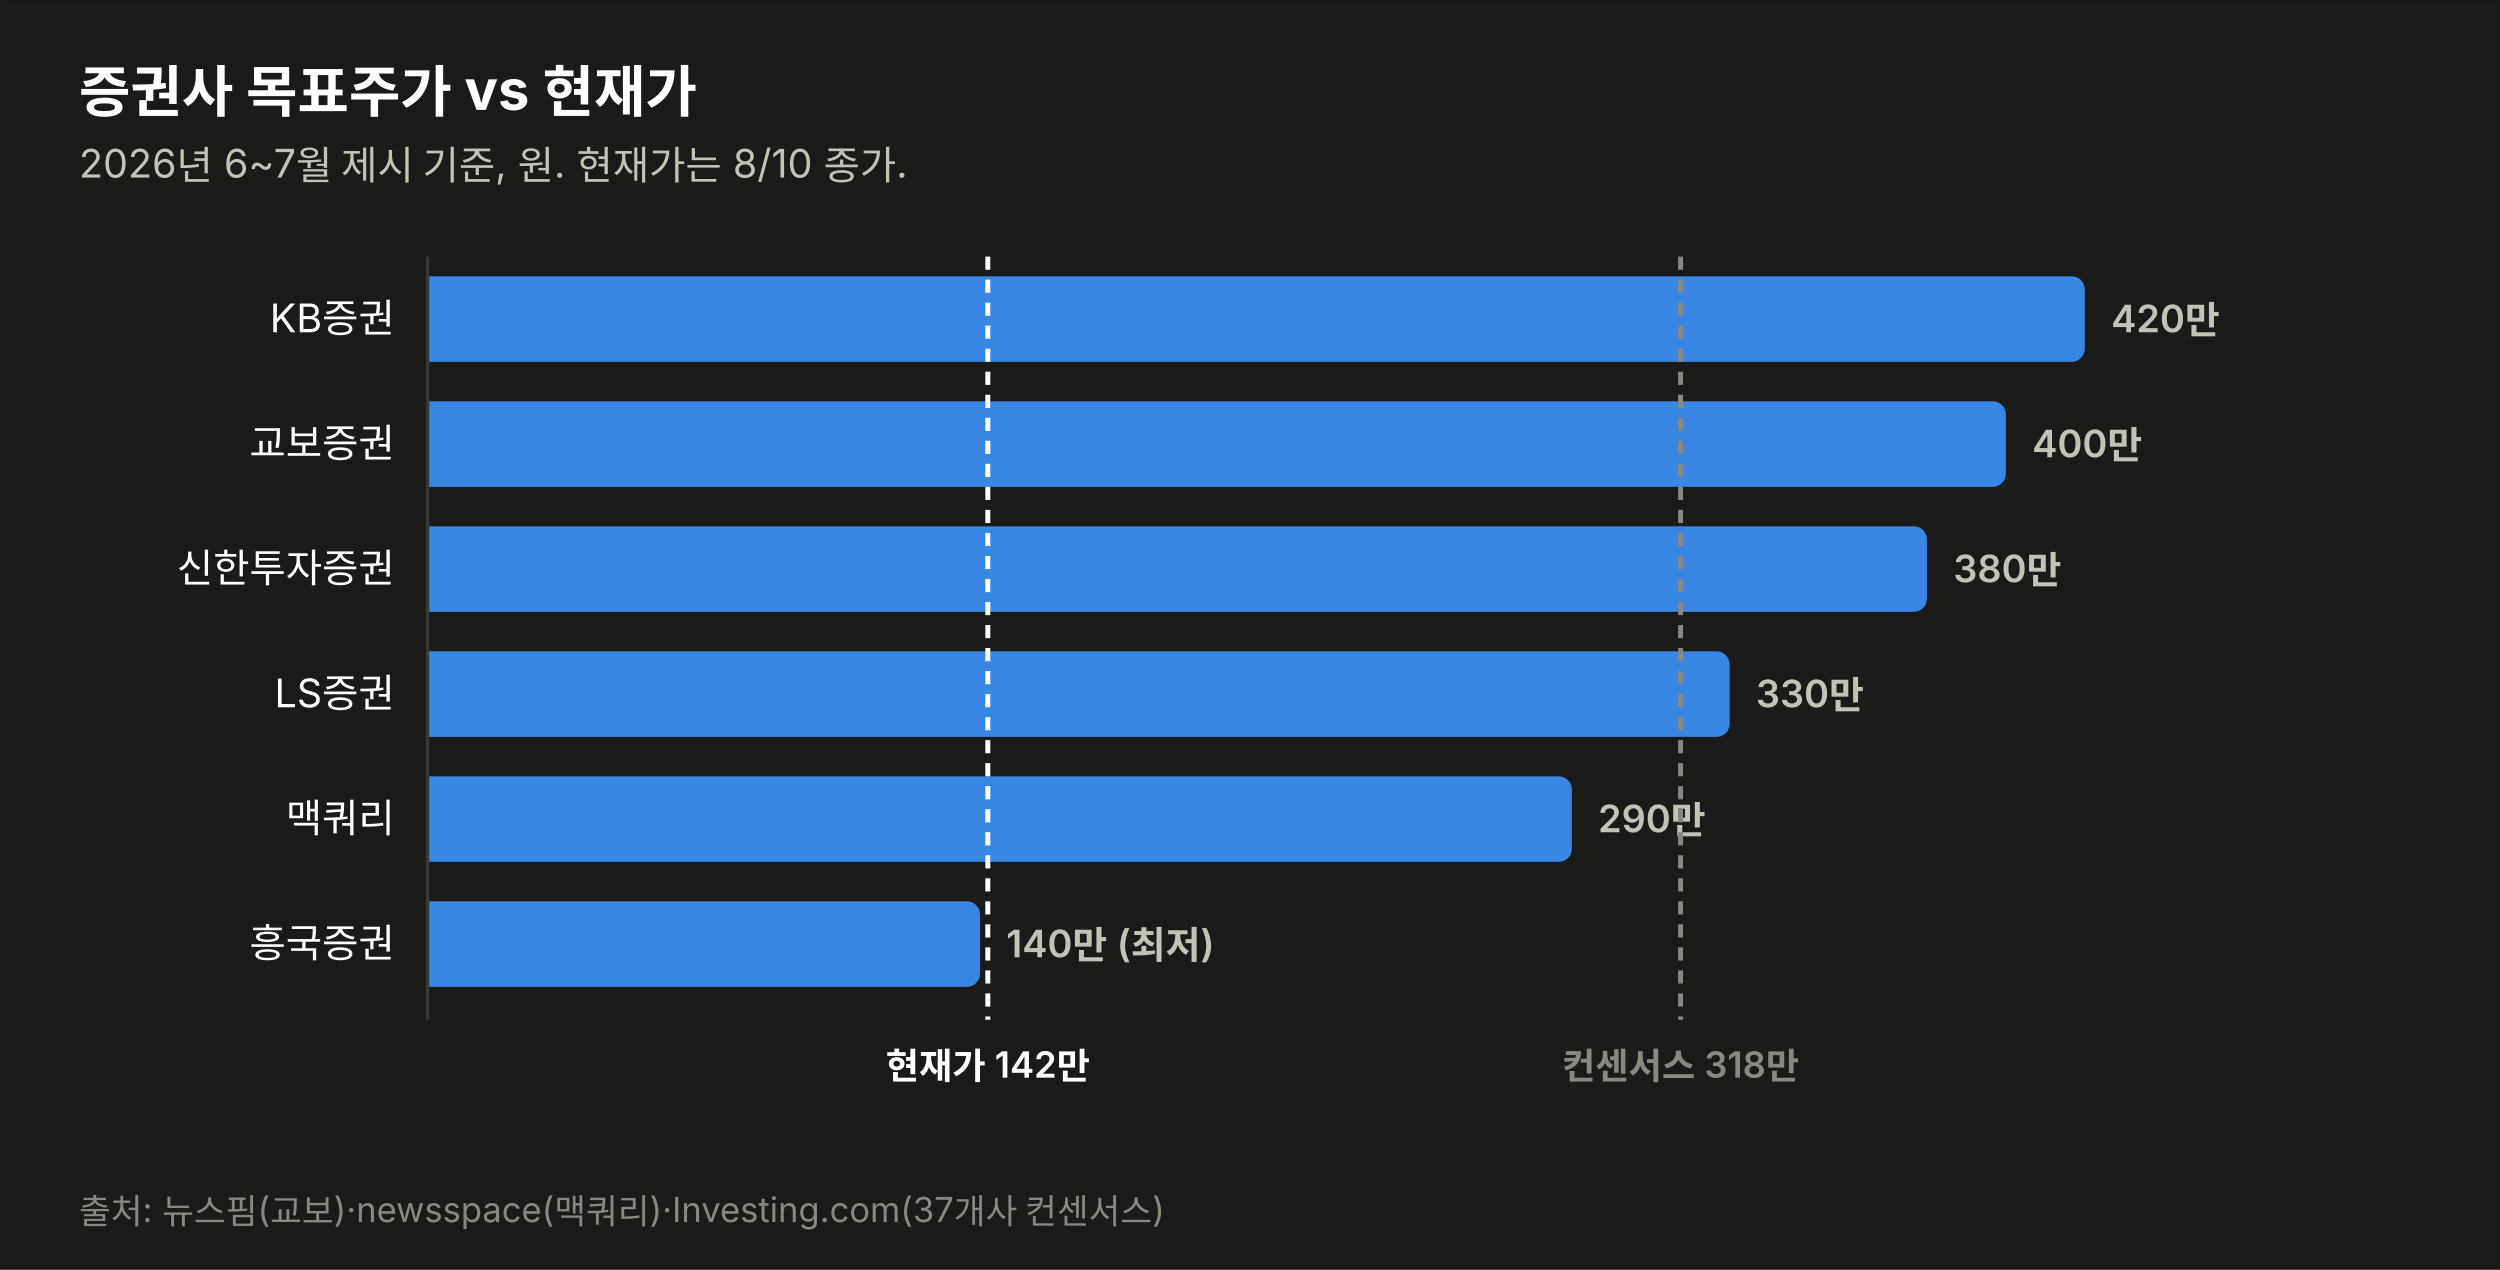
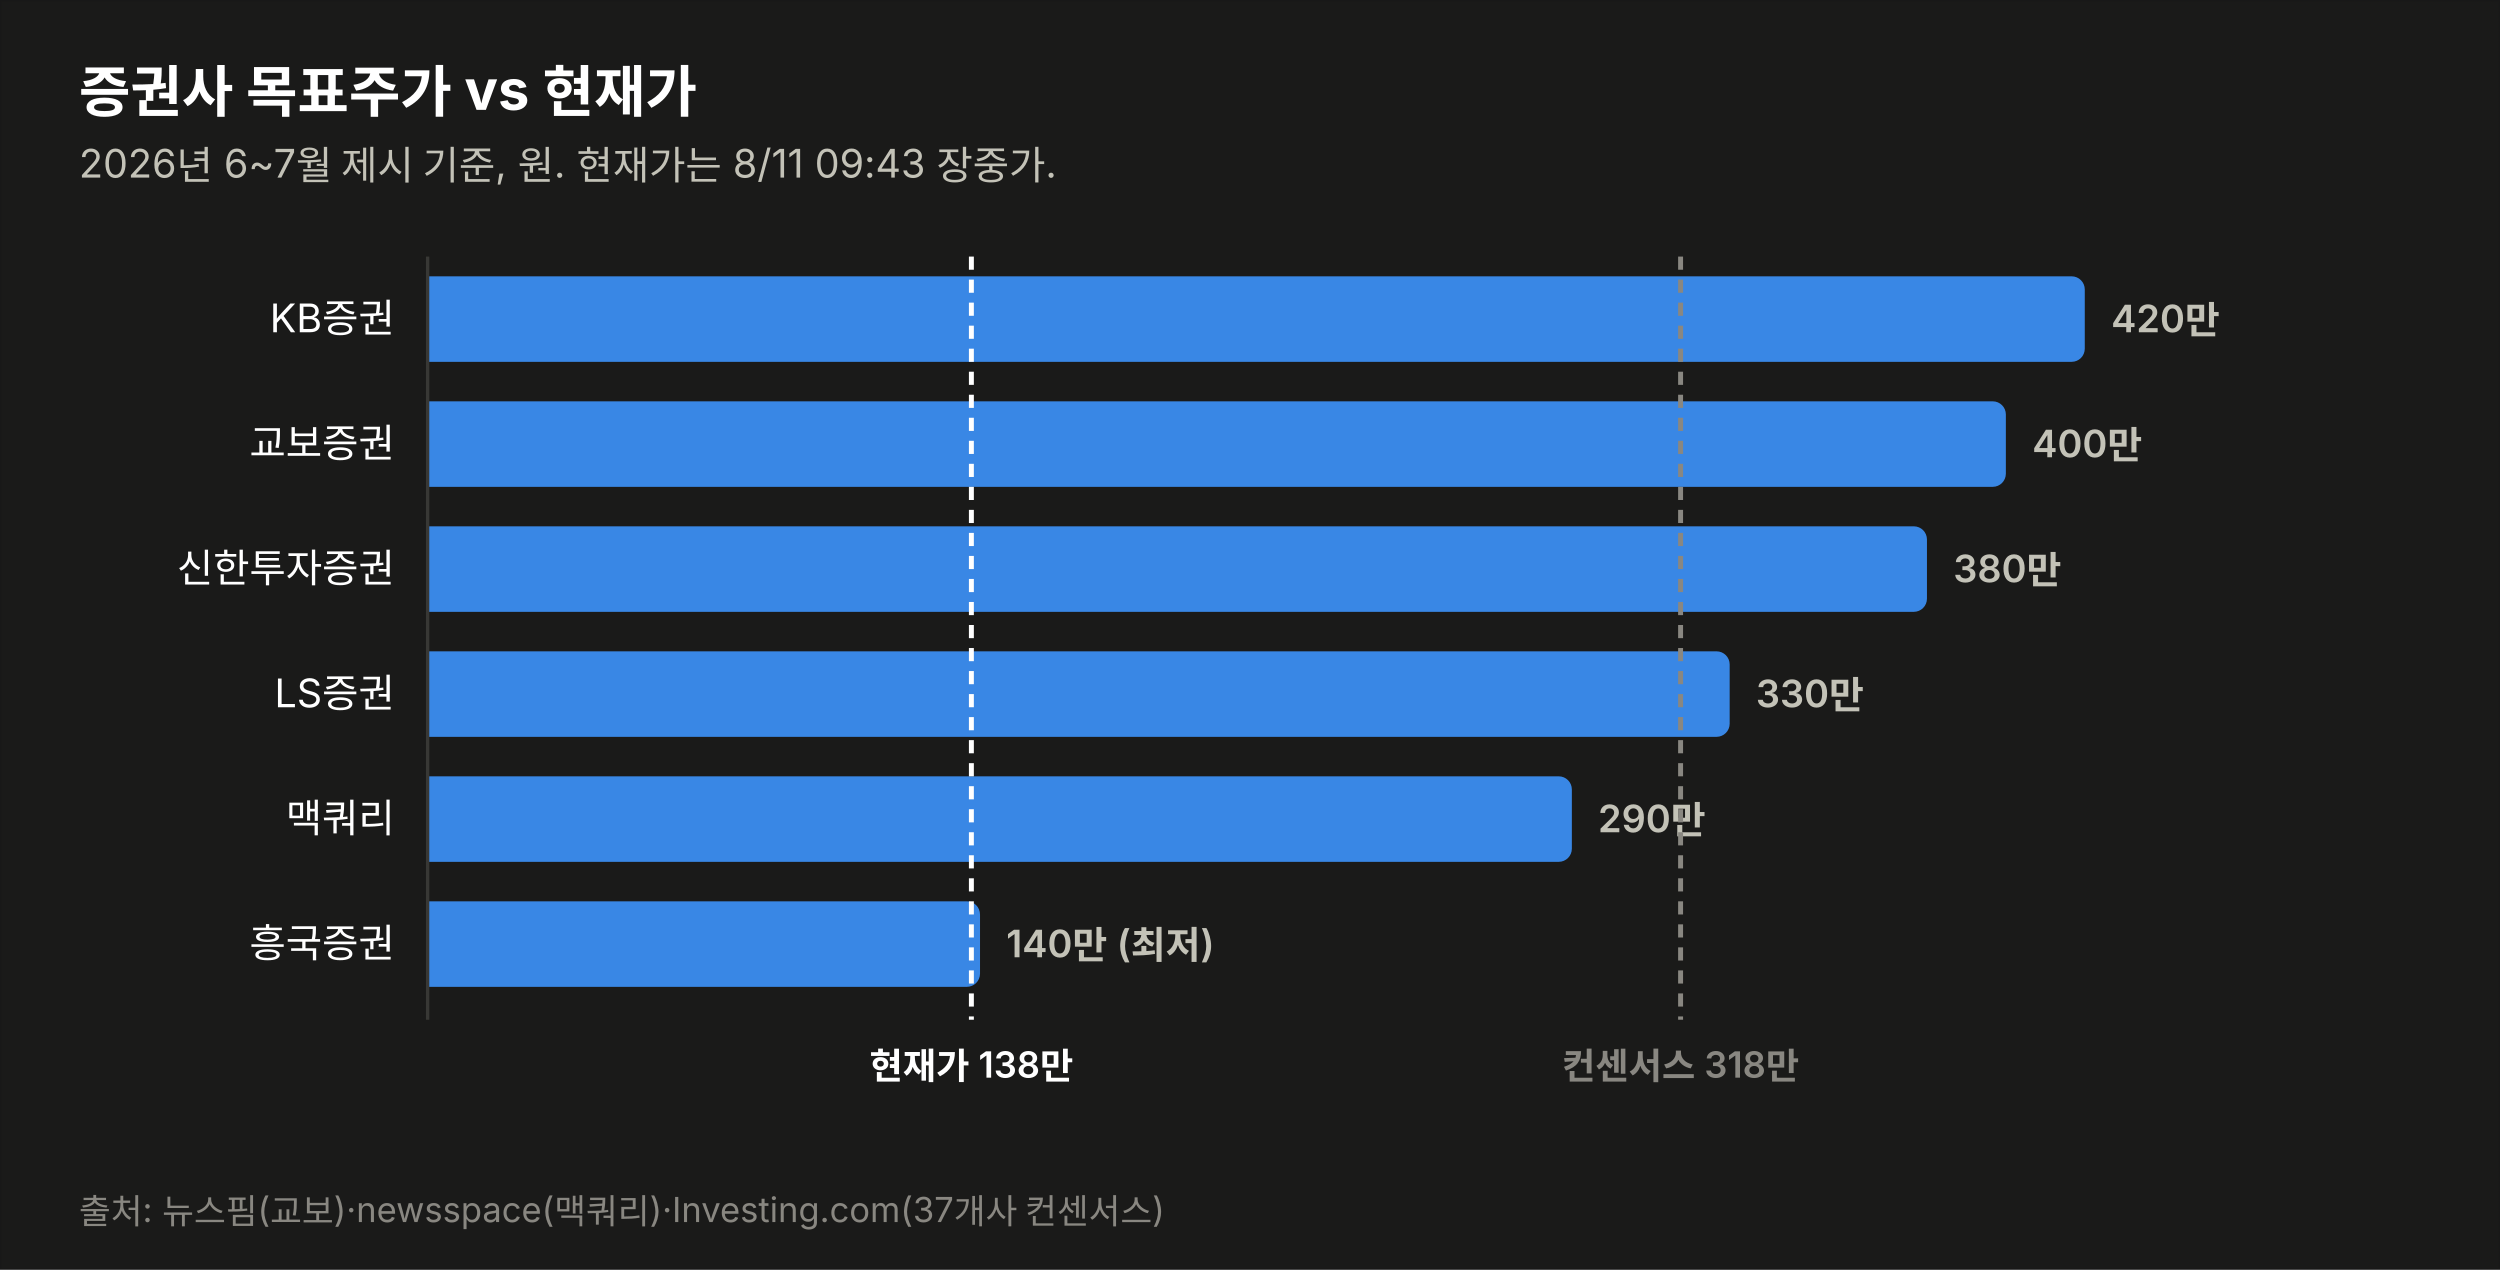
<svg xmlns="http://www.w3.org/2000/svg" width="760" height="386" viewBox="0 0 760 386" font-family="system-ui,-apple-system,&quot;Segoe UI&quot;,&quot;Malgun Gothic&quot;,&quot;Apple SD Gothic Neo&quot;,sans-serif">
  <rect width="760" height="386" fill="#1a1a19" stroke="rgba(11,11,11,0.10)" />
  <text x="24" y="34" font-size="17" font-weight="700" fill="#ffffff">증권사 목표주가 vs 현재가</text>
-   <text x="24" y="54" font-size="12" fill="#c3c2b7">2026년 6~7월 제시 기준, 원. 현재가는 8/10 종가.</text>
+   <text x="24" y="54" font-size="12" fill="#c3c2b7">2026년 6~7월 제시 기준, 원. 현재가는 8/11 09:43 장중가.</text>
  <text x="120" y="101.0" font-size="12" fill="#ffffff" text-anchor="end">KB증권</text>
  <path d="M130,84 h499.774 a4,4 0 0 1 4,4 v18 a4,4 0 0 1 -4,4 h-499.774 z" fill="#3987e5" opacity="1.0" />
  <text x="641.8" y="101.0" font-size="11.5" font-weight="600" fill="#c3c2b7" style="font-variant-numeric:tabular-nums">420만</text>
  <text x="120" y="139.0" font-size="12" fill="#ffffff" text-anchor="end">교보증권</text>
  <path d="M130,122 h475.784 a4,4 0 0 1 4,4 v18 a4,4 0 0 1 -4,4 h-475.784 z" fill="#3987e5" opacity="1.0" />
  <text x="617.8" y="139.0" font-size="11.5" font-weight="600" fill="#c3c2b7" style="font-variant-numeric:tabular-nums">400만</text>
  <text x="120" y="177.0" font-size="12" fill="#ffffff" text-anchor="end">신한투자증권</text>
  <path d="M130,160 h451.795 a4,4 0 0 1 4,4 v18 a4,4 0 0 1 -4,4 h-451.795 z" fill="#3987e5" opacity="1.0" />
  <text x="593.8" y="177.0" font-size="11.5" font-weight="600" fill="#c3c2b7" style="font-variant-numeric:tabular-nums">380만</text>
  <text x="120" y="215.0" font-size="12" fill="#ffffff" text-anchor="end">LS증권</text>
  <path d="M130,198 h391.822 a4,4 0 0 1 4,4 v18 a4,4 0 0 1 -4,4 h-391.822 z" fill="#3987e5" opacity="1.0" />
  <text x="533.8" y="215.0" font-size="11.5" font-weight="600" fill="#c3c2b7" style="font-variant-numeric:tabular-nums">330만</text>
  <text x="120" y="253.0" font-size="12" fill="#ffffff" text-anchor="end">맥쿼리</text>
  <path d="M130,236 h343.844 a4,4 0 0 1 4,4 v18 a4,4 0 0 1 -4,4 h-343.844 z" fill="#3987e5" opacity="1.0" />
  <text x="485.8" y="253.0" font-size="11.5" font-weight="600" fill="#c3c2b7" style="font-variant-numeric:tabular-nums">290만</text>
  <text x="120" y="291.0" font-size="12" fill="#ffffff" text-anchor="end">흥국증권</text>
  <path d="M130,274 h163.925 a4,4 0 0 1 4,4 v18 a4,4 0 0 1 -4,4 h-163.925 z" fill="#3987e5" opacity="1.0" />
  <text x="305.9" y="291.0" font-size="11.5" font-weight="600" fill="#c3c2b7" style="font-variant-numeric:tabular-nums">140만 (최저)</text>
  <line x1="130" y1="78" x2="130" y2="310" stroke="#383835" stroke-width="1" />
-   <line x1="300.3" y1="78" x2="300.3" y2="310" stroke="#ffffff" stroke-width="1.5" stroke-dasharray="4 3" />
-   <text x="300.3" y="328" font-size="11" font-weight="600" fill="#ffffff" text-anchor="middle">현재가 142만</text>
+   <line x1="295.3" y1="78" x2="295.3" y2="310" stroke="#ffffff" stroke-width="1.5" stroke-dasharray="4 3" />
+   <text x="295.3" y="328" font-size="11" font-weight="600" fill="#ffffff" text-anchor="middle">현재가 138만</text>
  <line x1="510.9" y1="78" x2="510.9" y2="310" stroke="#898781" stroke-width="1.5" stroke-dasharray="4 3" />
  <text x="510.9" y="328" font-size="11" font-weight="600" fill="#898781" text-anchor="middle">컨센서스 318만</text>
  <text x="24" y="372" font-size="10.5" fill="#898781">출처: 뉴스핌(교보)·newsspace(맥쿼리)·Investing.com(37개사 컨센서스)</text>
</svg>
